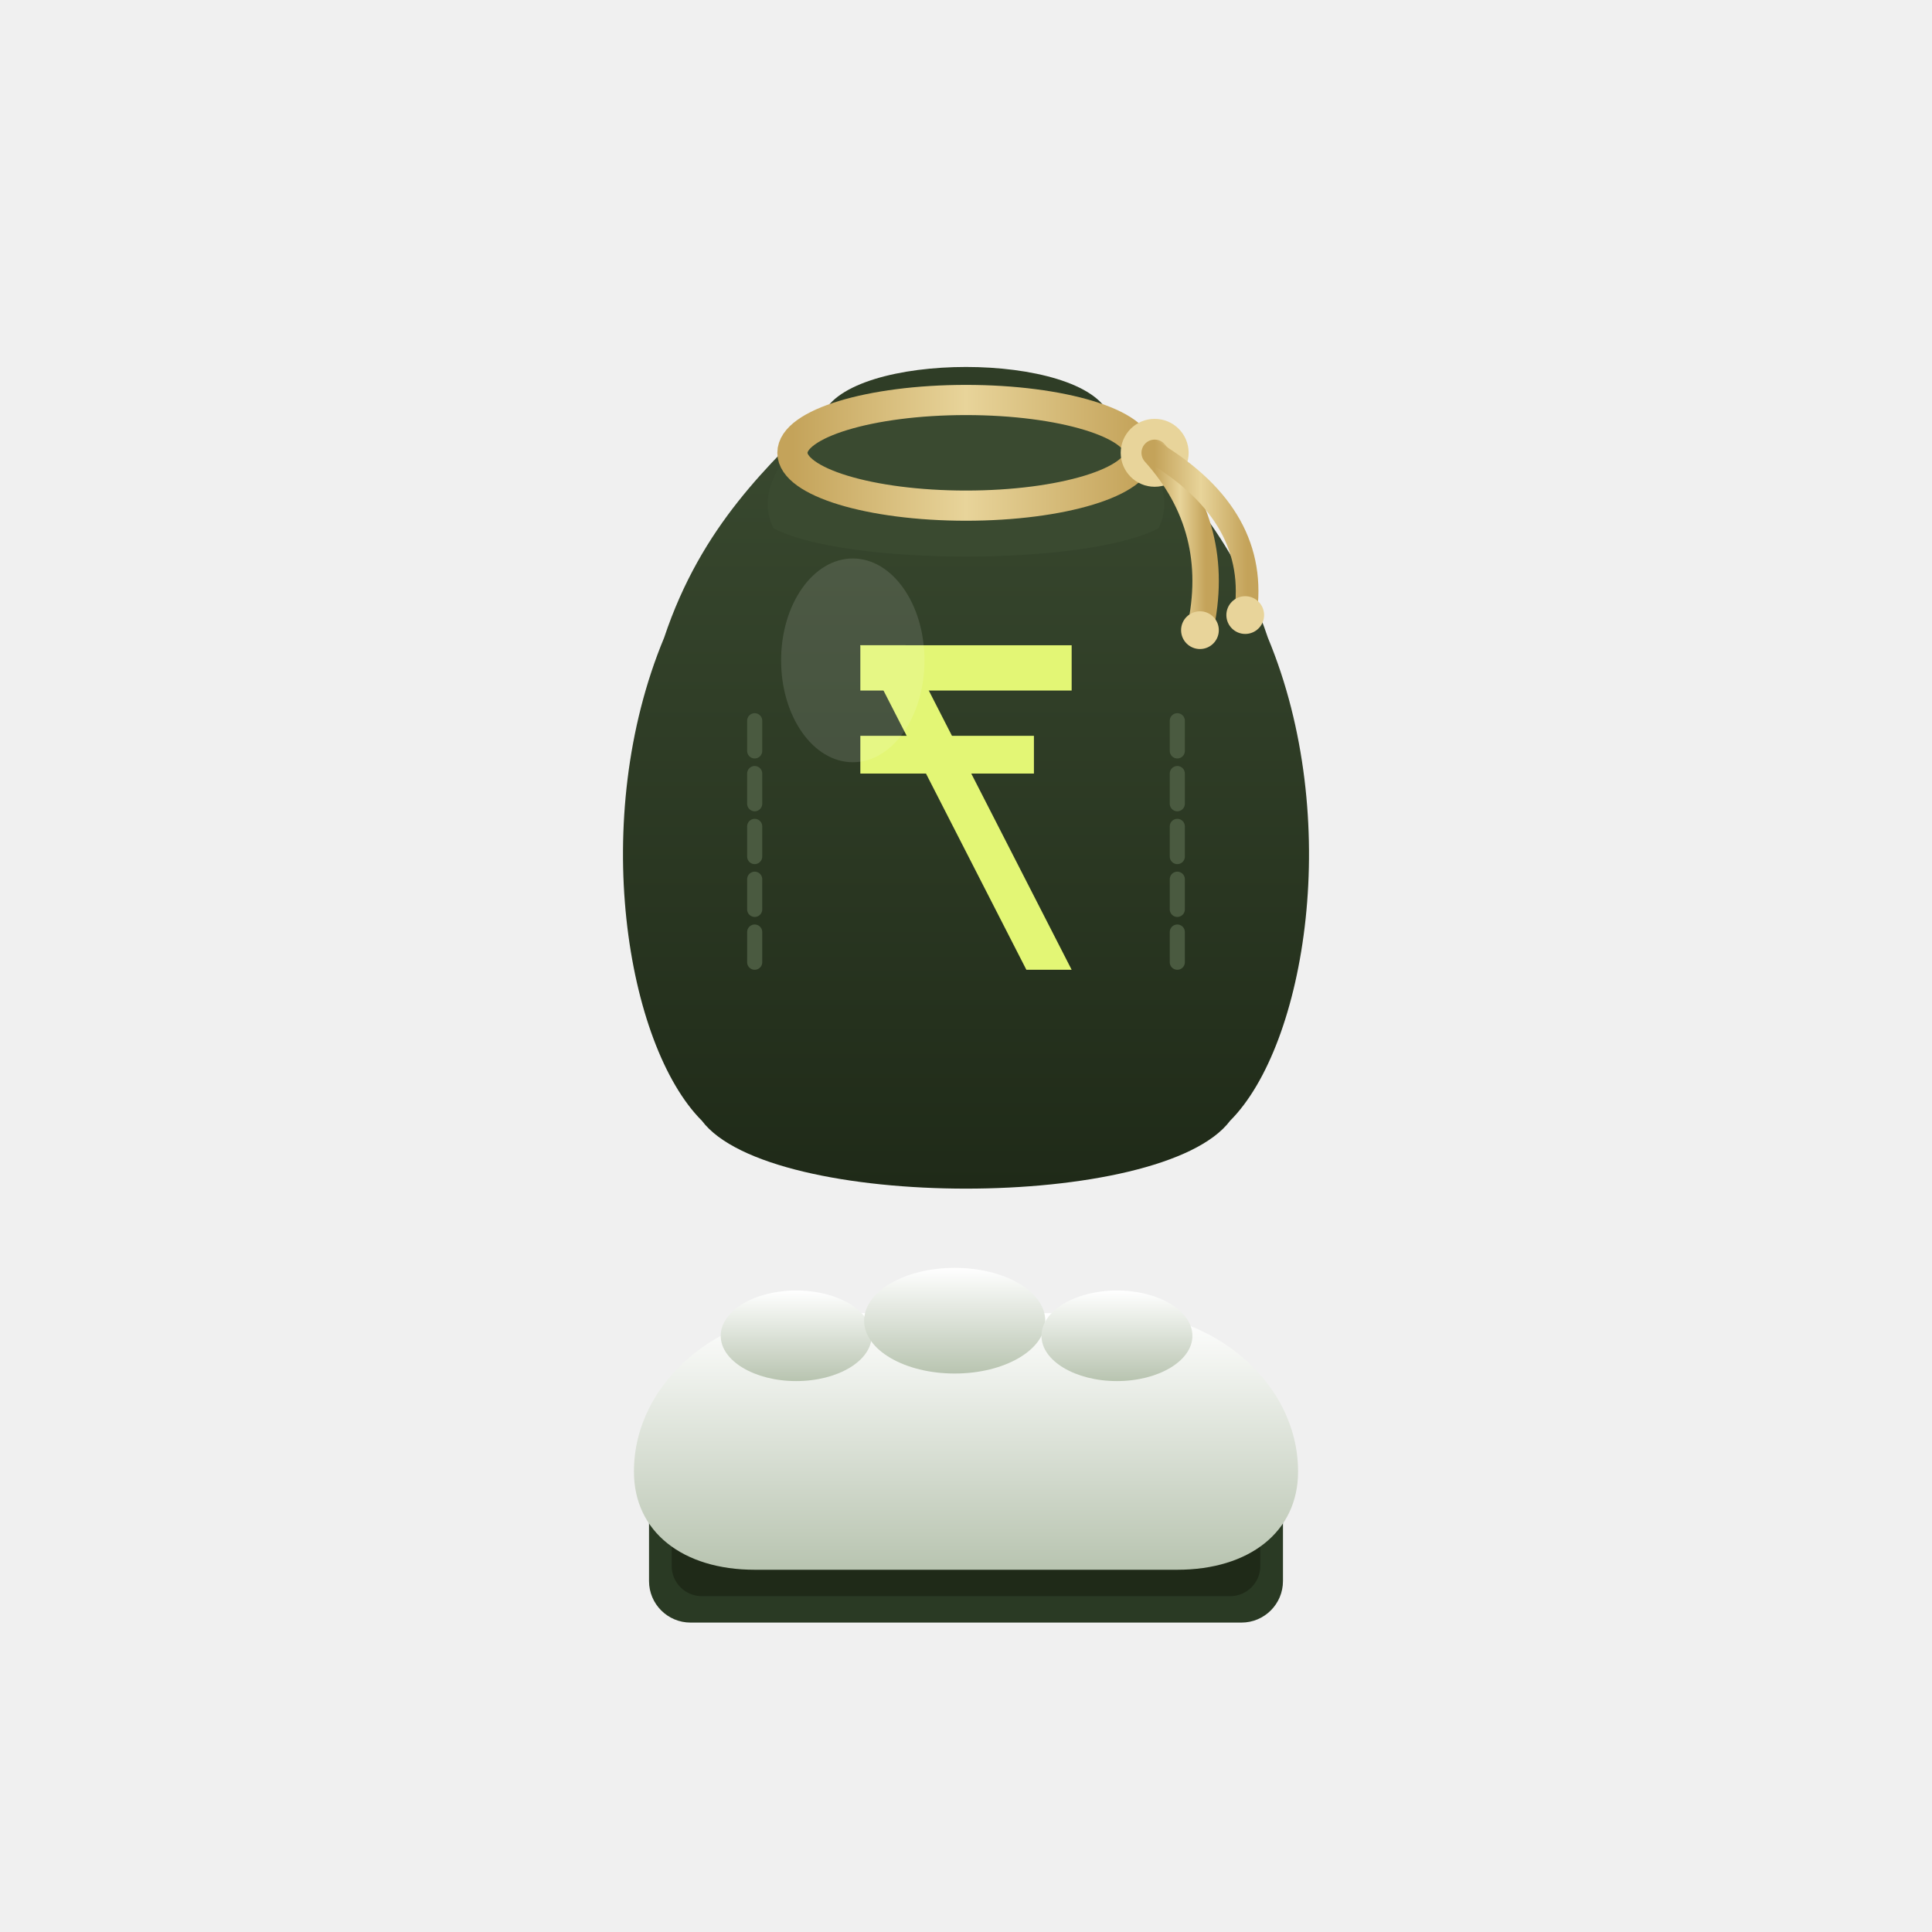
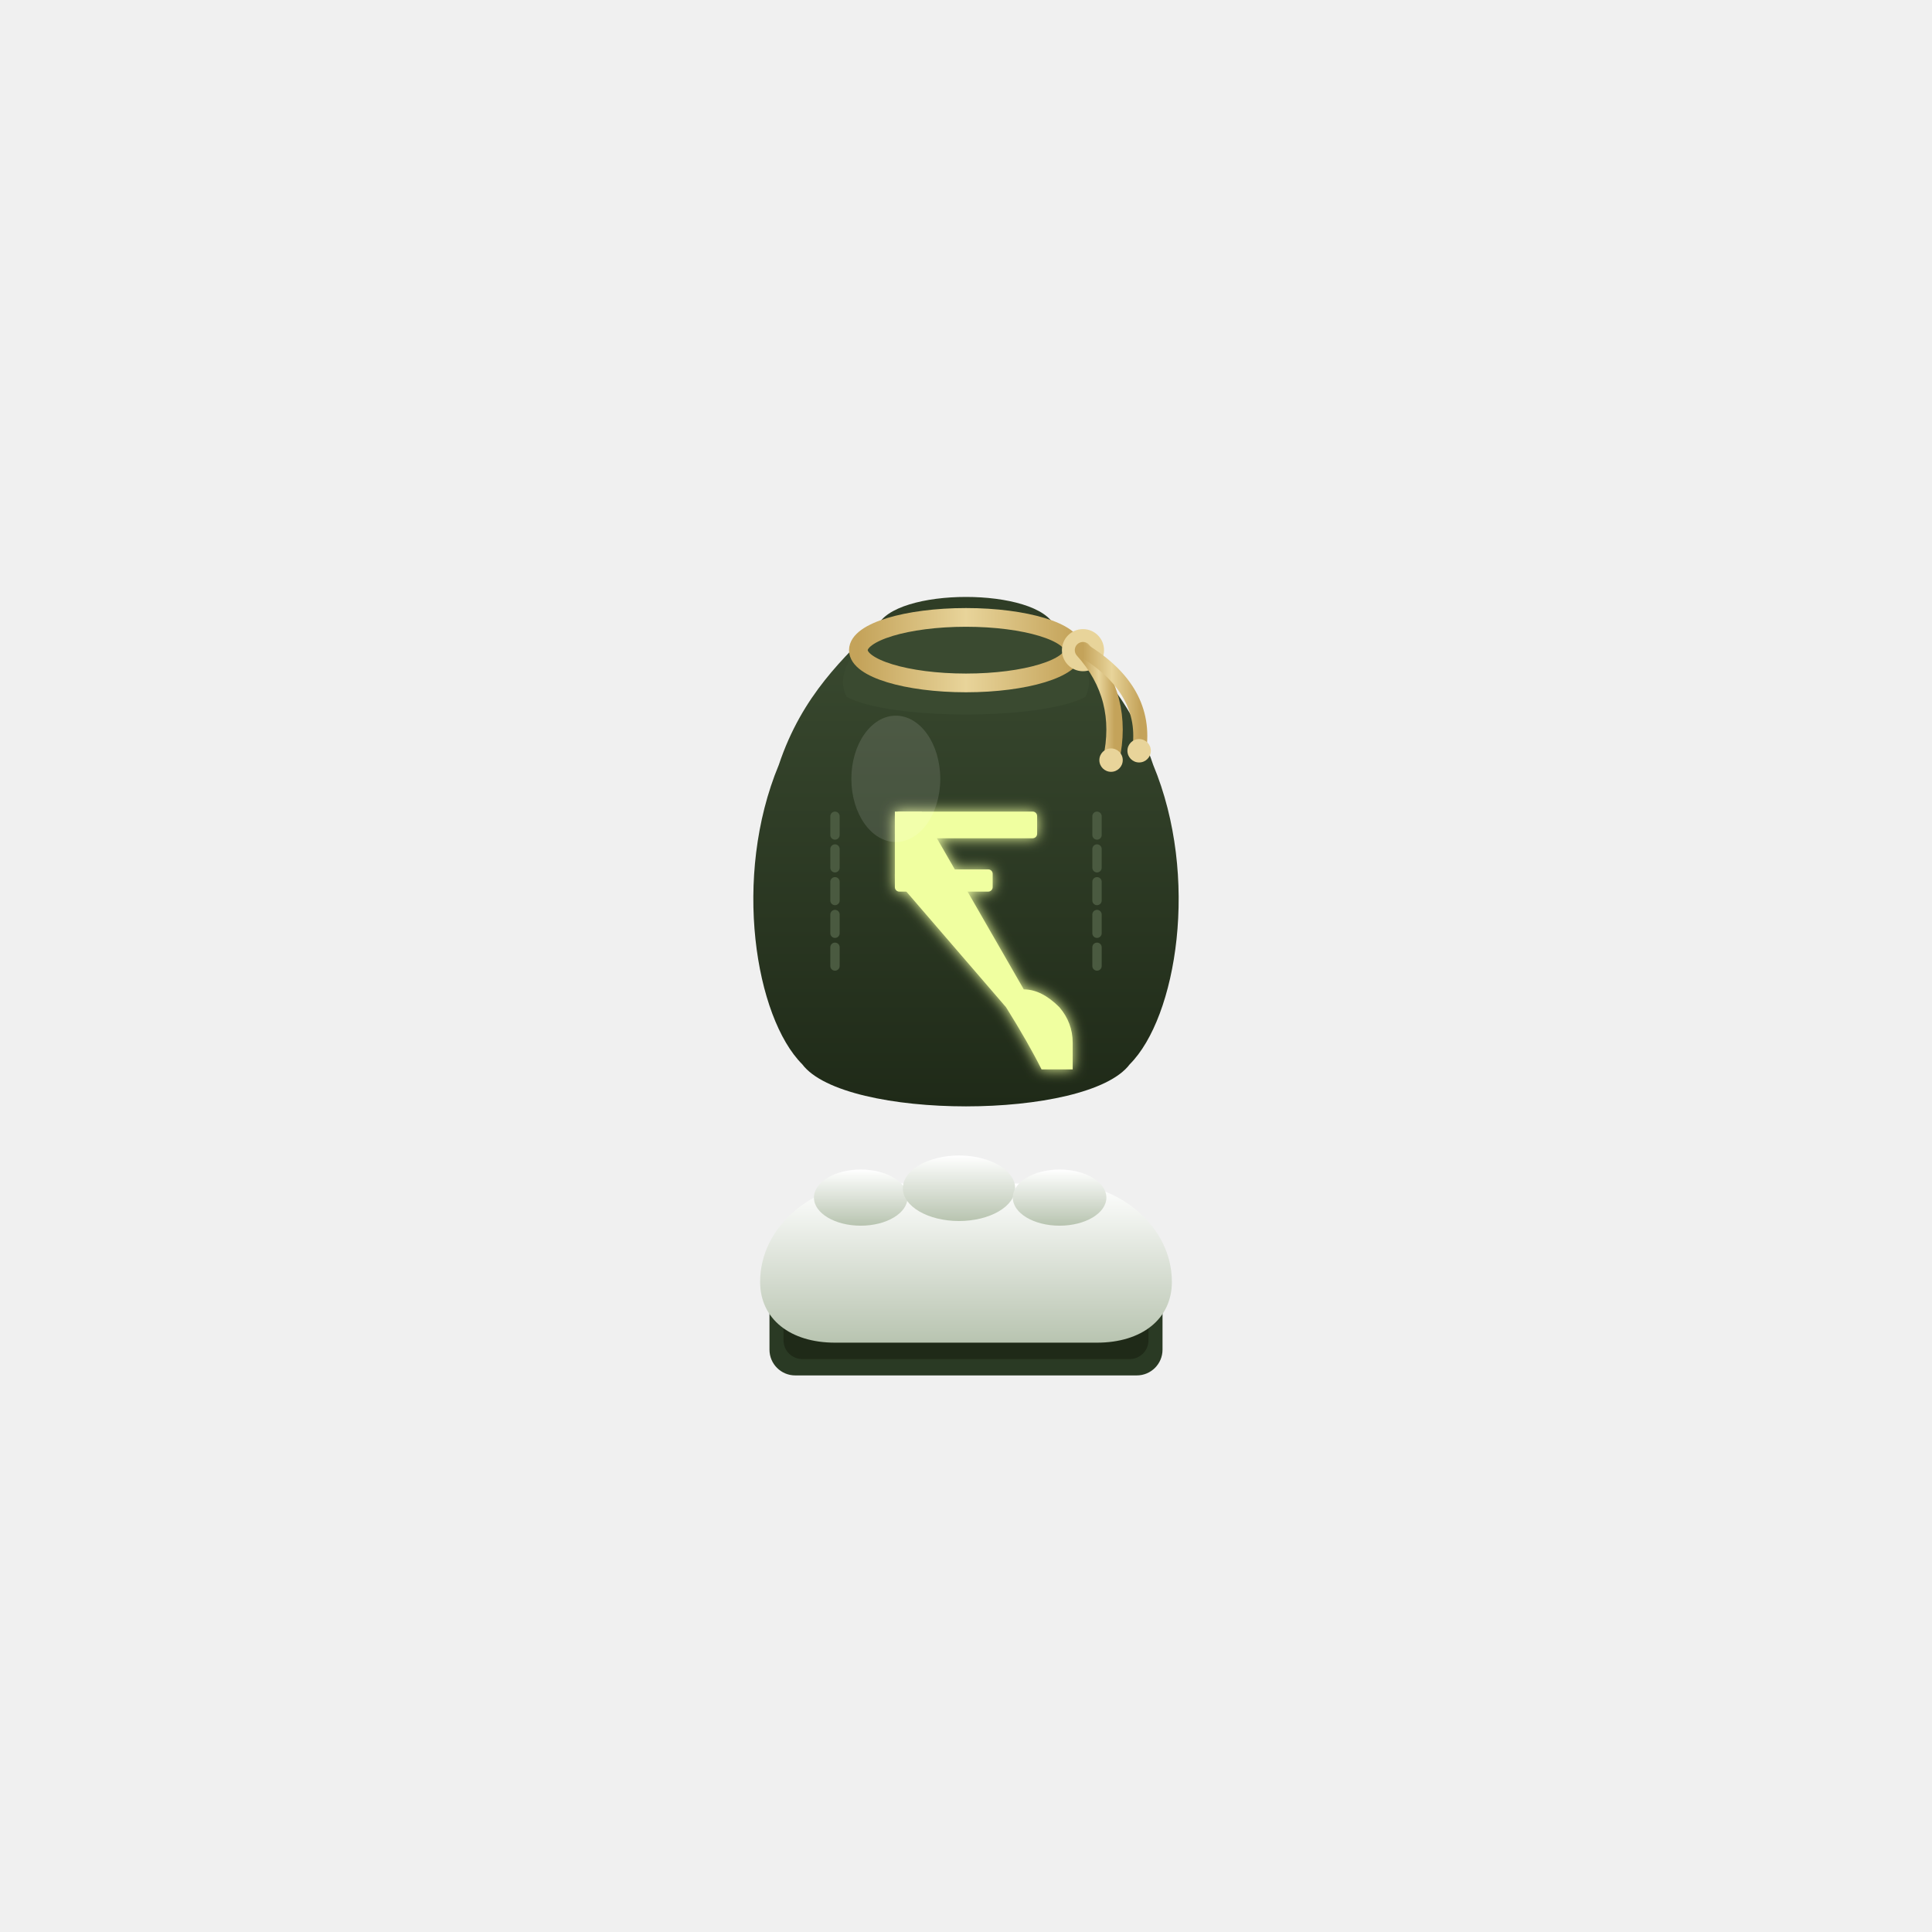
<svg xmlns="http://www.w3.org/2000/svg" width="512" height="512" viewBox="0 0 512 512" fill="none">
  <defs>
-     <linearGradient id="bag" x1="0" y1="0" x2="0" y2="1">
+     <linearGradient id="bgFg" x1="0" y1="0" x2="1" y2="1">
+       <stop offset="0%" stop-color="#0a0f0a" />
+       <stop offset="100%" stop-color="#050805" />
+     </linearGradient>
+     <radialGradient id="glowFg" cx="50%" cy="35%" r="55%">
+       <stop offset="0%" stop-color="#e3f675" stop-opacity="0.22" />
+       <stop offset="100%" stop-color="#e3f675" stop-opacity="0" />
+     </radialGradient>
+     <linearGradient id="bagFg" x1="0" y1="0" x2="0" y2="1">
      <stop offset="0%" stop-color="#3a4a30" />
      <stop offset="100%" stop-color="#1f2a18" />
    </linearGradient>
-     <linearGradient id="hand" x1="0" y1="0" x2="0" y2="1">
+     <linearGradient id="handFg" x1="0" y1="0" x2="0" y2="1">
      <stop offset="0%" stop-color="#ffffff" />
      <stop offset="100%" stop-color="#b8c4b0" />
    </linearGradient>
-     <linearGradient id="rope" x1="0" y1="0" x2="1" y2="0">
+     <linearGradient id="ropeFg" x1="0" y1="0" x2="1" y2="0">
      <stop offset="0%" stop-color="#c4a35a" />
      <stop offset="50%" stop-color="#e8d49a" />
      <stop offset="100%" stop-color="#c4a35a" />
    </linearGradient>
+     <filter id="rupeeGlowFg" x="-50%" y="-50%" width="200%" height="200%">
+       <feGaussianBlur stdDeviation="3" result="blur" />
+       <feMerge>
+         <feMergeNode in="blur" />
+         <feMergeNode in="SourceGraphic" />
+       </feMerge>
+     </filter>
+     <radialGradient id="markGlowFg" cx="50%" cy="50%" r="50%">
+       <stop offset="0%" stop-color="#e3f675" stop-opacity="0.30" />
+       <stop offset="100%" stop-color="#e3f675" stop-opacity="0" />
+     </radialGradient>
  </defs>
-   <g transform="translate(256, 358)">
-     <rect x="-84" y="28" width="168" height="44" rx="11" fill="#2a3a24" />
-     <rect x="-78" y="33" width="156" height="32" rx="8" fill="#1f2a18" />
-     <path d="M-88 32 C-88 8, -65 -10, -42 -10 L42 -10 C65 -10, 88 8, 88 32 C88 48, 75 58, 56 58 L-56 58 C-75 58, -88 48, -88 32 Z" fill="url(#hand)" />
-     <ellipse cx="-45" cy="-4" rx="20" ry="12" fill="url(#hand)" />
-     <ellipse cx="-3" cy="-8" rx="24" ry="14" fill="url(#hand)" />
-     <ellipse cx="40" cy="-4" rx="20" ry="12" fill="url(#hand)" />
-   </g>
-   <g transform="translate(256, 215)">
-     <path d="M-70 82 C-90 62, -100 2, -80 -46 C-70 -76, -52 -92, -37 -107 L37 -107 C52 -92, 70 -76, 80 -46 C100 2, 90 62, 70 82 C52 106, -52 106, -70 82 Z" fill="url(#bag)" />
-     <path d="M-38 -105 C-31 -122, 31 -122, 38 -105 C44 -92, 27 -85, 0 -85 C-27 -85, -44 -92, -38 -105 Z" fill="#2f3d26" />
-     <path d="M-40 -102 C-46 -112, 46 -112, 40 -102 C48 -95, 56 -85, 51 -75 C32 -65, -32 -65, -51 -75 C-56 -85, -48 -95, -40 -102 Z" fill="#3a4a30" />
-     <ellipse cx="0" cy="-95" rx="46" ry="14" stroke="url(#rope)" stroke-width="8" fill="none" />
-     <circle cx="50" cy="-95" r="9" fill="#e8d49a" />
-     <path d="M50 -95 Q68 -75 62 -48" stroke="url(#rope)" stroke-width="7" stroke-linecap="round" fill="none" />
-     <path d="M50 -95 Q78 -78 74 -52" stroke="url(#rope)" stroke-width="6" stroke-linecap="round" fill="none" />
-     <circle cx="62" cy="-48" r="5" fill="#e8d49a" />
-     <circle cx="74" cy="-52" r="5" fill="#e8d49a" />
-     <path d="M-56 -24 L-56 40" stroke="#4a5a40" stroke-width="4" stroke-linecap="round" stroke-dasharray="8 6" />
-     <path d="M56 -24 L56 40" stroke="#4a5a40" stroke-width="4" stroke-linecap="round" stroke-dasharray="8 6" />
-     <g fill="#e3f675">
-       <path d="M-28 -44 L28 -44 L28 -32 L-28 -32 Z" />
-       <path d="M-28 -20 L18 -20 L18 -10 L-28 -10 Z" />
-       <path d="M-28 -44 L-16 -44 L28 42 L16 42 Z" />
+   <g transform="translate(256 256) scale(0.62) translate(-256 -255)">
+     <g transform="translate(256 358)">
+       <rect x="-84" y="28" width="168" height="44" rx="11" fill="#2a3a24" />
+       <rect x="-78" y="33" width="156" height="32" rx="8" fill="#1f2a18" />
+       <path d="M-88 32 C-88 8, -65 -10, -42 -10 L42 -10 C65 -10, 88 8, 88 32 C88 48, 75 58, 56 58 L-56 58 C-75 58, -88 48, -88 32 Z" fill="url(#handFg)" />
+       <ellipse cx="-45" cy="-4" rx="20" ry="12" fill="url(#handFg)" />
+       <ellipse cx="-3" cy="-8" rx="24" ry="14" fill="url(#handFg)" />
+       <ellipse cx="40" cy="-4" rx="20" ry="12" fill="url(#handFg)" />
    </g>
-     <ellipse cx="-30" cy="-40" rx="19" ry="27" fill="white" opacity="0.12" />
+     <g transform="translate(256 215)">
+       <path d="M-70 82 C-90 62, -100 2, -80 -46 C-70 -76, -52 -92, -37 -107 L37 -107 C52 -92, 70 -76, 80 -46 C100 2, 90 62, 70 82 C52 106, -52 106, -70 82 Z" fill="url(#bagFg)" />
+       <path d="M-38 -105 C-31 -122, 31 -122, 38 -105 C44 -92, 27 -85, 0 -85 C-27 -85, -44 -92, -38 -105 Z" fill="#2f3d26" />
+       <path d="M-40 -102 C-46 -112, 46 -112, 40 -102 C48 -95, 56 -85, 51 -75 C32 -65, -32 -65, -51 -75 C-56 -85, -48 -95, -40 -102 Z" fill="#3a4a30" />
+       <ellipse cx="0" cy="-95" rx="46" ry="14" stroke="url(#ropeFg)" stroke-width="8" fill="none" />
+       <circle cx="50" cy="-95" r="9" fill="#e8d49a" />
+       <path d="M50 -95 Q68 -75 62 -48" stroke="url(#ropeFg)" stroke-width="7" stroke-linecap="round" fill="none" />
+       <path d="M50 -95 Q78 -78 74 -52" stroke="url(#ropeFg)" stroke-width="6" stroke-linecap="round" fill="none" />
+       <circle cx="62" cy="-48" r="5" fill="#e8d49a" />
+       <circle cx="74" cy="-52" r="5" fill="#e8d49a" />
+       <path d="M-56 -24 L-56 40" stroke="#4a5a40" stroke-width="4" stroke-linecap="round" stroke-dasharray="8 6" />
+       <path d="M56 -24 L56 40" stroke="#4a5a40" stroke-width="4" stroke-linecap="round" stroke-dasharray="8 6" />
+       <g transform="translate(0 12) scale(0.95)" fill="#f0ffa0" filter="url(#rupeeGlowFg)">
+         <rect x="-32" y="-40" width="64" height="12" rx="2" />
+         <rect x="-32" y="-14" width="44" height="10" rx="2" />
+         <path d="M -32,-40 L -20,-40 L 26,40 Q 34,40 42,48 Q 48,55 48,64 L 48,76 L 34,76 Q 28,64 18,48 L -32,-10 Z" />
+       </g>
+       <ellipse cx="-30" cy="-40" rx="19" ry="27" fill="#ffffff" opacity="0.12" />
+     </g>
  </g>
</svg>
